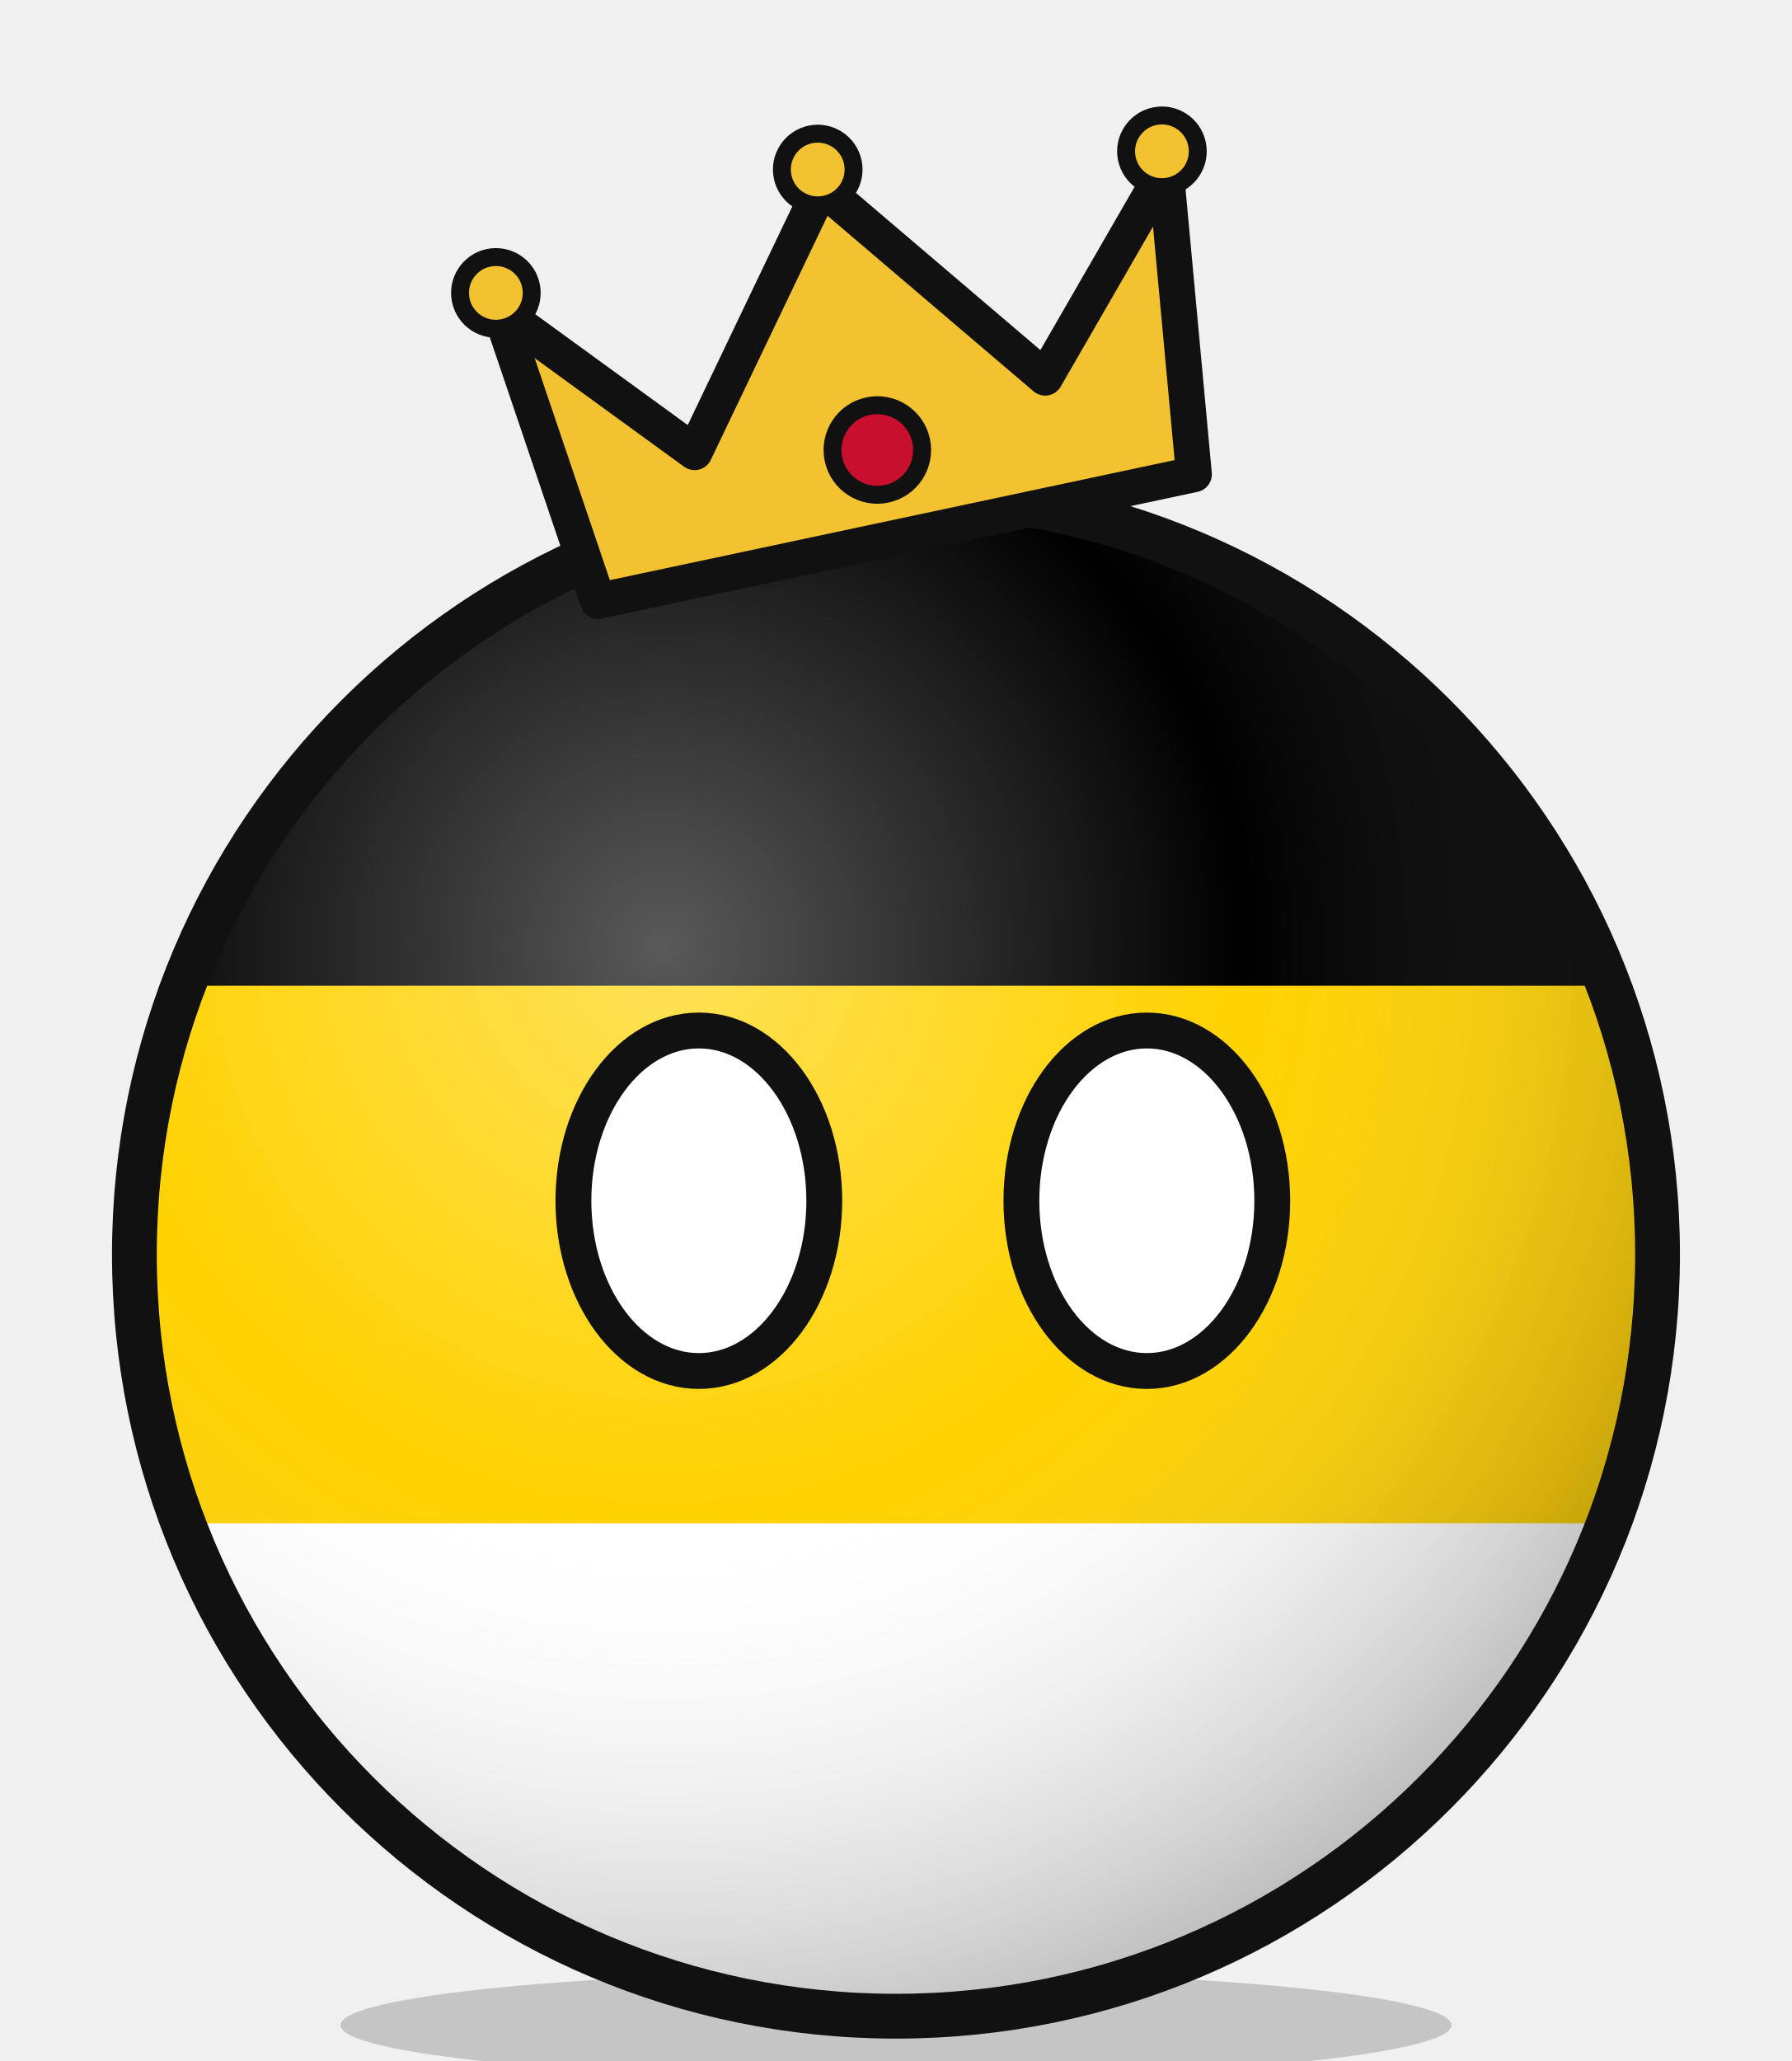
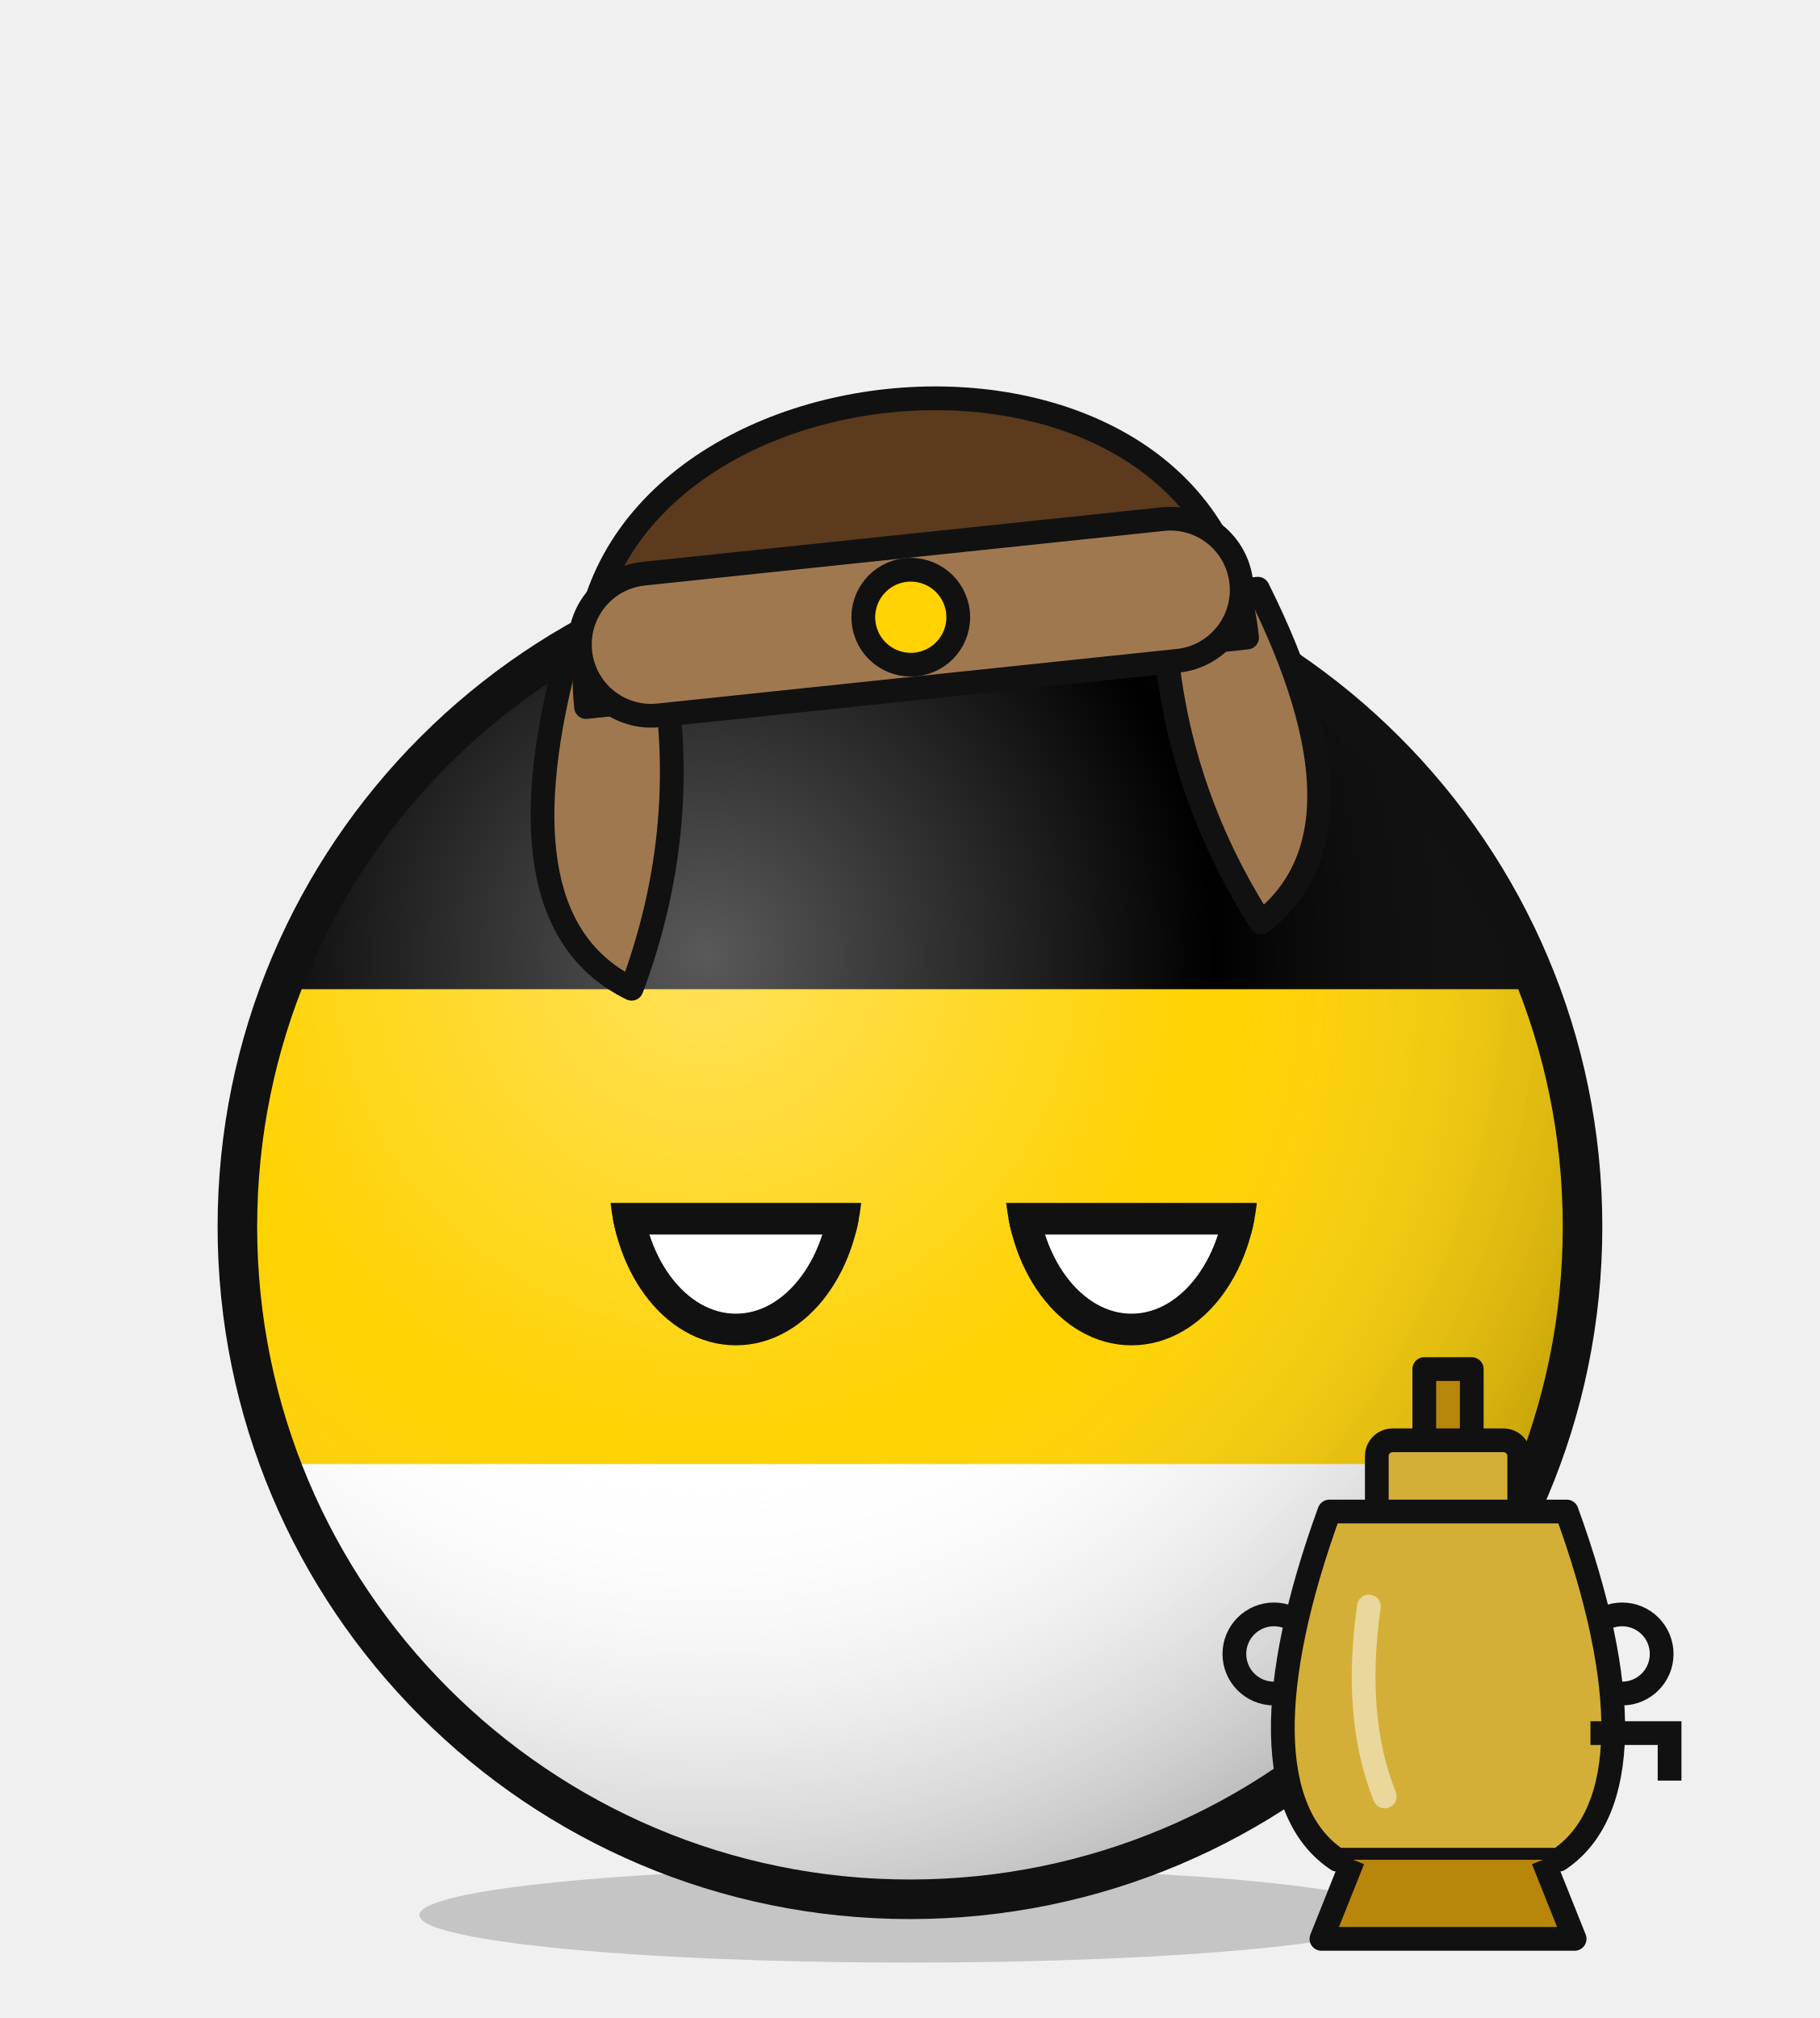
- <svg xmlns="http://www.w3.org/2000/svg" viewBox="0 -30 200 230" width="200" height="230">
+ <svg xmlns="http://www.w3.org/2000/svg" viewBox="-15 -45 230 255" width="230" height="255">
  <defs>
    <clipPath id="c">
      <circle cx="100" cy="110" r="85" />
    </clipPath>
    <radialGradient id="brilho" cx="35%" cy="30%" r="75%">
      <stop offset="0" stop-color="#fff" stop-opacity="0.35" />
      <stop offset="0.5" stop-color="#fff" stop-opacity="0" />
      <stop offset="1" stop-color="#000" stop-opacity="0.28" />
    </radialGradient>
  </defs>
-   <ellipse cx="100" cy="196" rx="62" ry="6" fill="#000" opacity="0.18" />
+   <ellipse cx="100" cy="197" rx="62" ry="6" fill="#000" opacity="0.18" />
  <g clip-path="url(#c)">
    <rect x="0" y="20" width="200" height="60.5" fill="#000000" />
    <rect x="0" y="80" width="200" height="60.5" fill="#FFD200" />
    <rect x="0" y="140" width="200" height="60.5" fill="#FFFFFF" />
    <circle cx="100" cy="110" r="85" fill="url(#brilho)" />
  </g>
  <circle cx="100" cy="110" r="85" fill="none" stroke="#111" stroke-width="5" />
-   <ellipse cx="78" cy="104" rx="14" ry="19" fill="#fff" stroke="#111" stroke-width="4" />
-   <ellipse cx="128" cy="104" rx="14" ry="19" fill="#fff" stroke="#111" stroke-width="4" />
-   <g transform="translate(100 30) rotate(-12)">
-     <path d="M-34,0 L-38,-34 L-20,-14 L0,-40 L20,-14 L38,-34 L34,0 Z" fill="#F2C230" stroke="#111" stroke-width="4" stroke-linejoin="round" />
-     <circle cx="0" cy="-10" r="5" fill="#C8102E" stroke="#111" stroke-width="2" />
-     <circle cx="-38" cy="-36" r="4" fill="#F2C230" stroke="#111" stroke-width="2" />
-     <circle cx="0" cy="-42" r="4" fill="#F2C230" stroke="#111" stroke-width="2" />
-     <circle cx="38" cy="-36" r="4" fill="#F2C230" stroke="#111" stroke-width="2" />
+   <defs>
+     <clipPath id="p0">
+       <polygon points="54,109 102,109 102,144 54,144" />
+     </clipPath>
+     <clipPath id="p0e">
+       <ellipse cx="78" cy="104" rx="16" ry="21" />
+     </clipPath>
+   </defs>
+   <g clip-path="url(#p0)">
+     <ellipse cx="78" cy="104" rx="14" ry="19" fill="#fff" stroke="#111" stroke-width="4" />
+   </g>
+   <line x1="54" y1="109" x2="102" y2="109" stroke="#111" stroke-width="4" stroke-linecap="round" clip-path="url(#p0e)" />
+   <defs>
+     <clipPath id="p1">
+       <polygon points="152,109 104,109 104,144 152,144" />
+     </clipPath>
+     <clipPath id="p1e">
+       <ellipse cx="128" cy="104" rx="16" ry="21" />
+     </clipPath>
+   </defs>
+   <g clip-path="url(#p1)">
+     <ellipse cx="128" cy="104" rx="14" ry="19" fill="#fff" stroke="#111" stroke-width="4" />
+   </g>
+   <line x1="152" y1="109" x2="104" y2="109" stroke="#111" stroke-width="4" stroke-linecap="round" clip-path="url(#p1e)" />
+   <g transform="translate(100 32) rotate(-6)">
+     <path d="M-44,2 q-12,32 4,42 q10,-20 8,-42 Z" fill="#A07850" stroke="#111" stroke-width="3" stroke-linejoin="round" />
+     <path d="M44,2 q12,32 -4,42 q-10,-20 -8,-42 Z" fill="#A07850" stroke="#111" stroke-width="3" stroke-linejoin="round" />
+     <path d="M-42,8 C-42,-38 42,-38 42,8 Z" fill="#5B3A1E" stroke="#111" stroke-width="3" stroke-linejoin="round" />
+     <rect x="-42" y="-8" width="84" height="18" rx="9" fill="#A07850" stroke="#111" stroke-width="3" stroke-linejoin="round" />
+     <circle cx="0" cy="1" r="6" fill="#FFD200" stroke="#111" stroke-width="3" stroke-linejoin="round" />
+   </g>
+   <g transform="translate(168 168)">
+     <rect x="-3" y="-40" width="6" height="10" fill="#B8860B" stroke="#111" stroke-width="3" stroke-linejoin="round" />
+     <rect x="-9" y="-31" width="18" height="10" rx="2" fill="#D4AF37" stroke="#111" stroke-width="3" stroke-linejoin="round" />
+     <circle cx="-22" cy="-4" r="5" fill="none" stroke="#111" stroke-width="3" />
+     <circle cx="22" cy="-4" r="5" fill="none" stroke="#111" stroke-width="3" />
+     <path d="M-15,-22 C-23,0 -23,16 -14,22 H14 C23,16 23,0 15,-22 Z" fill="#D4AF37" stroke="#111" stroke-width="3" stroke-linejoin="round" />
+     <path d="M-12,22 L-16,32 H16 L12,22" fill="#B8860B" stroke="#111" stroke-width="3" stroke-linejoin="round" />
+     <path d="M18,6 H28 V12" fill="none" stroke="#111" stroke-width="3" />
+     <path d="M-10,-10 Q-12,4 -8,14" fill="none" stroke="#fff" stroke-width="3" opacity=".5" stroke-linecap="round" />
  </g>
</svg>
